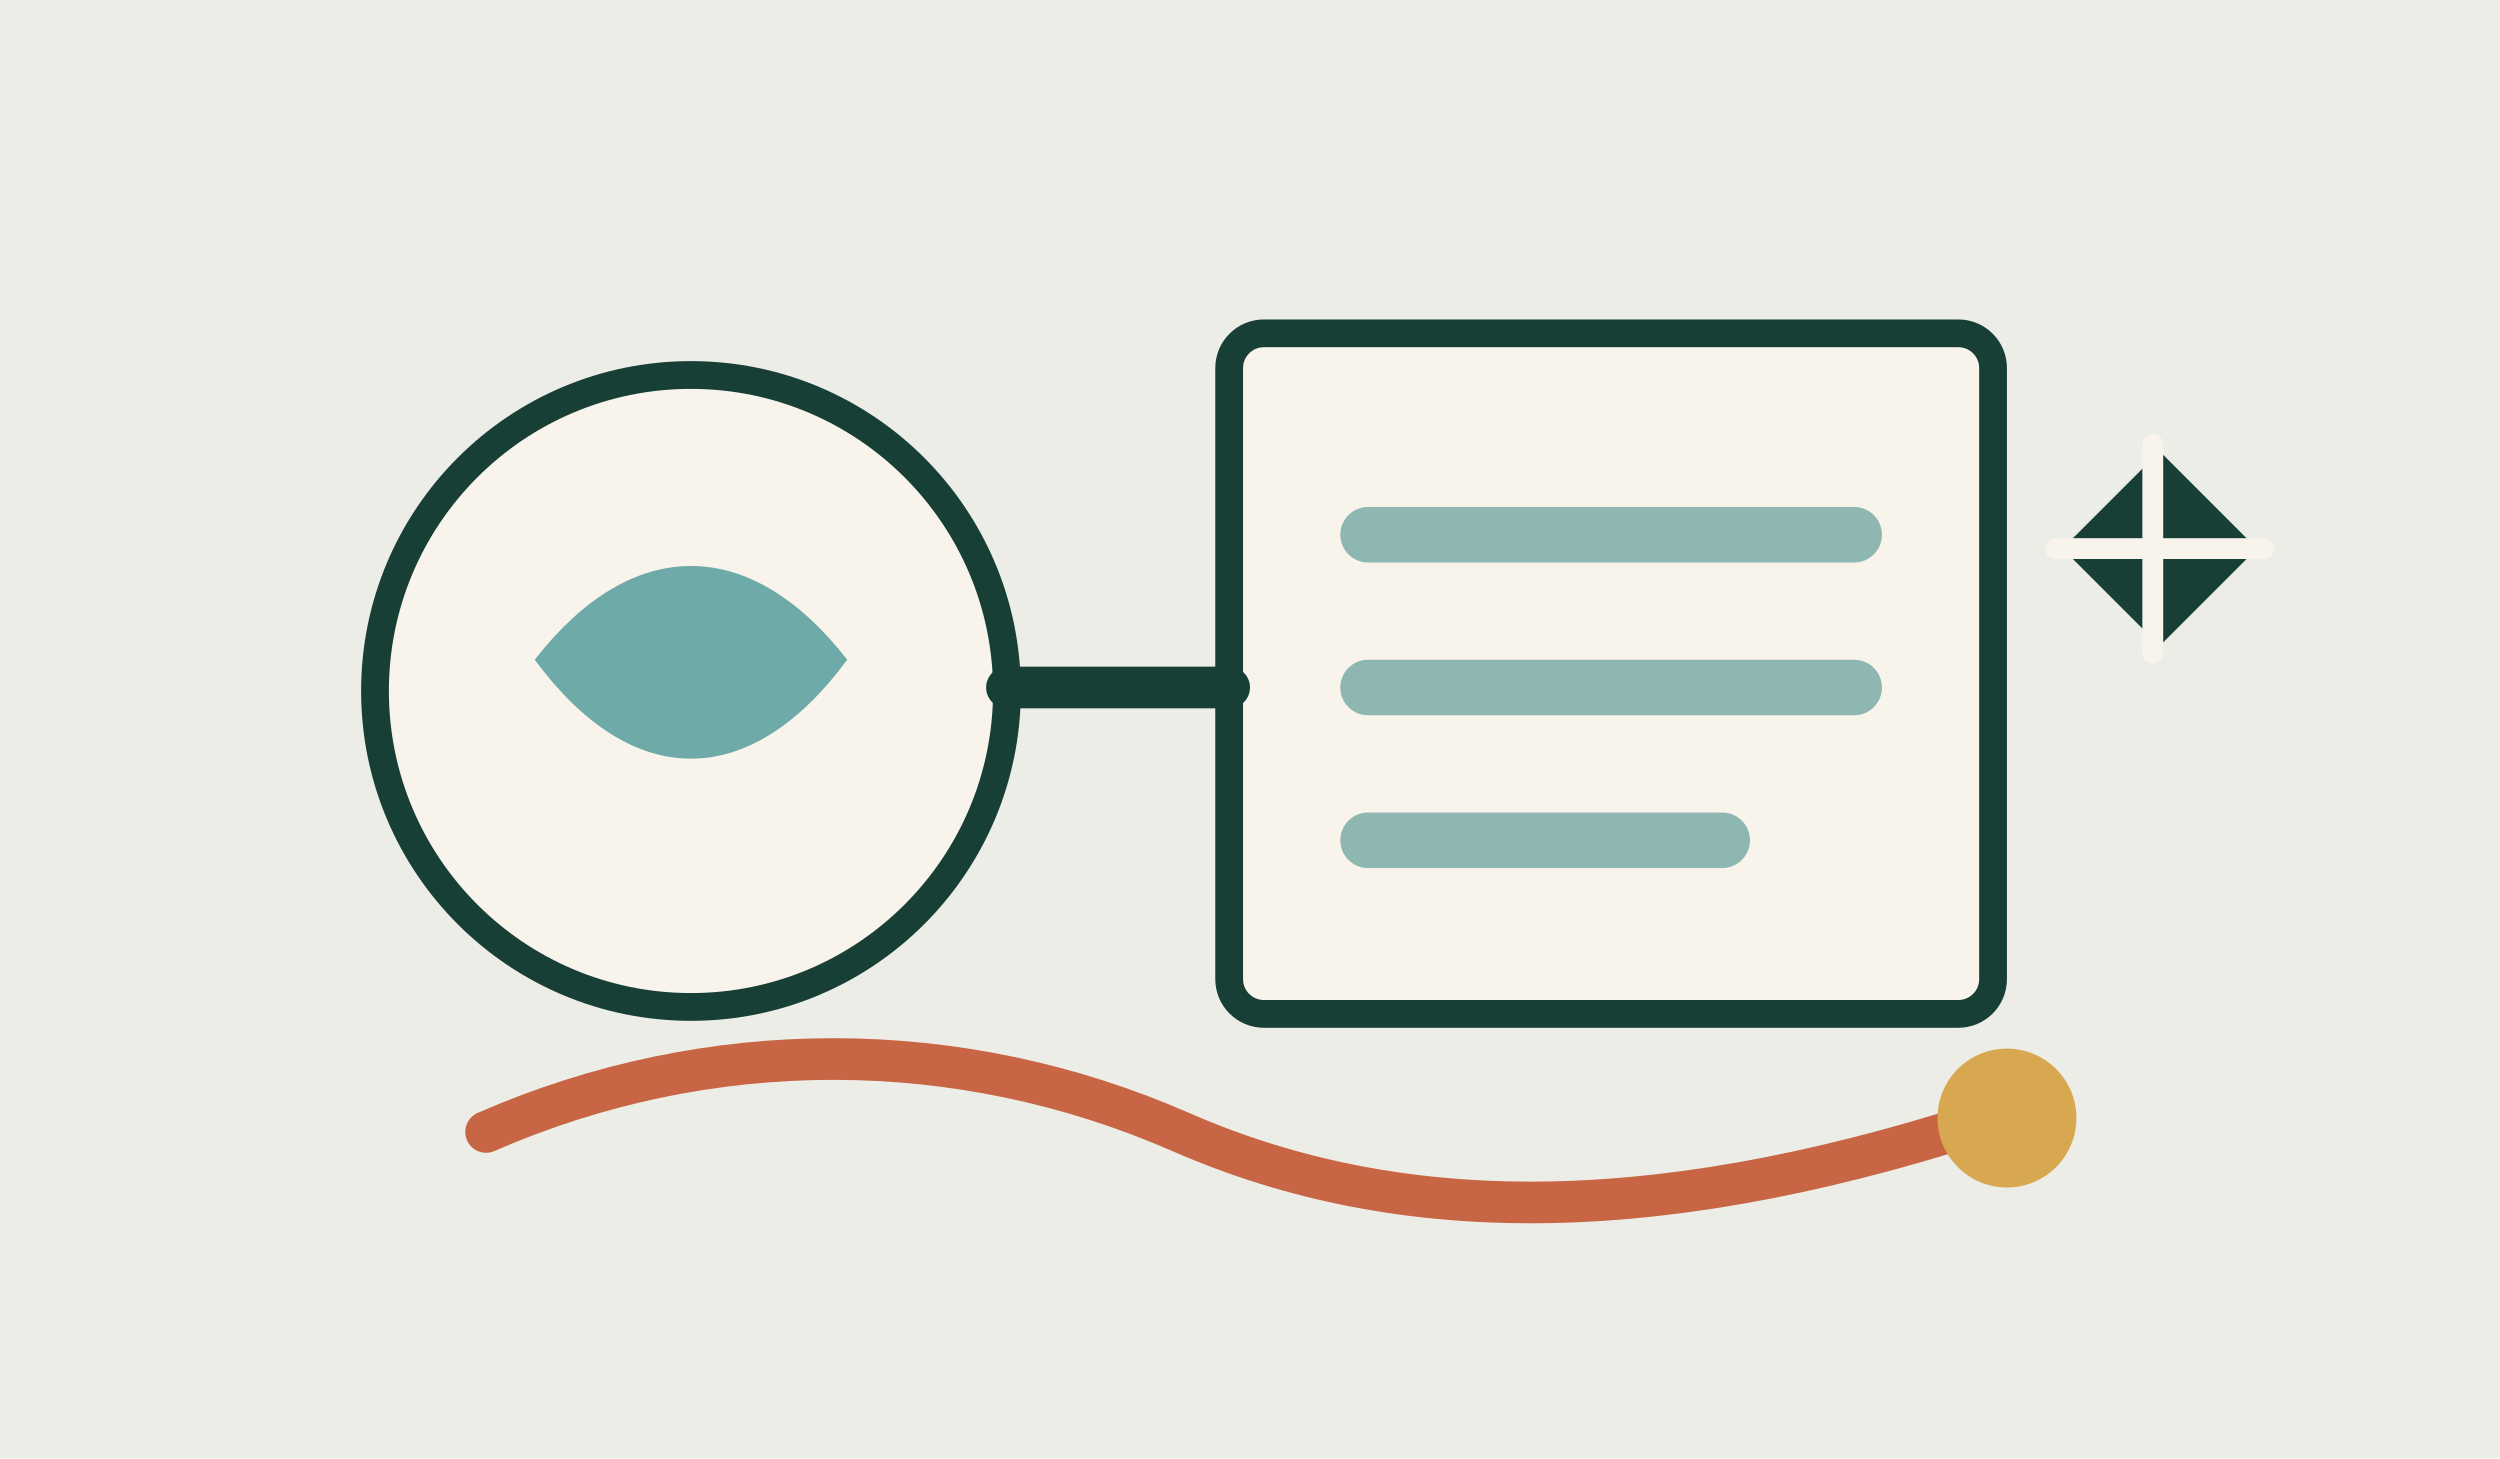
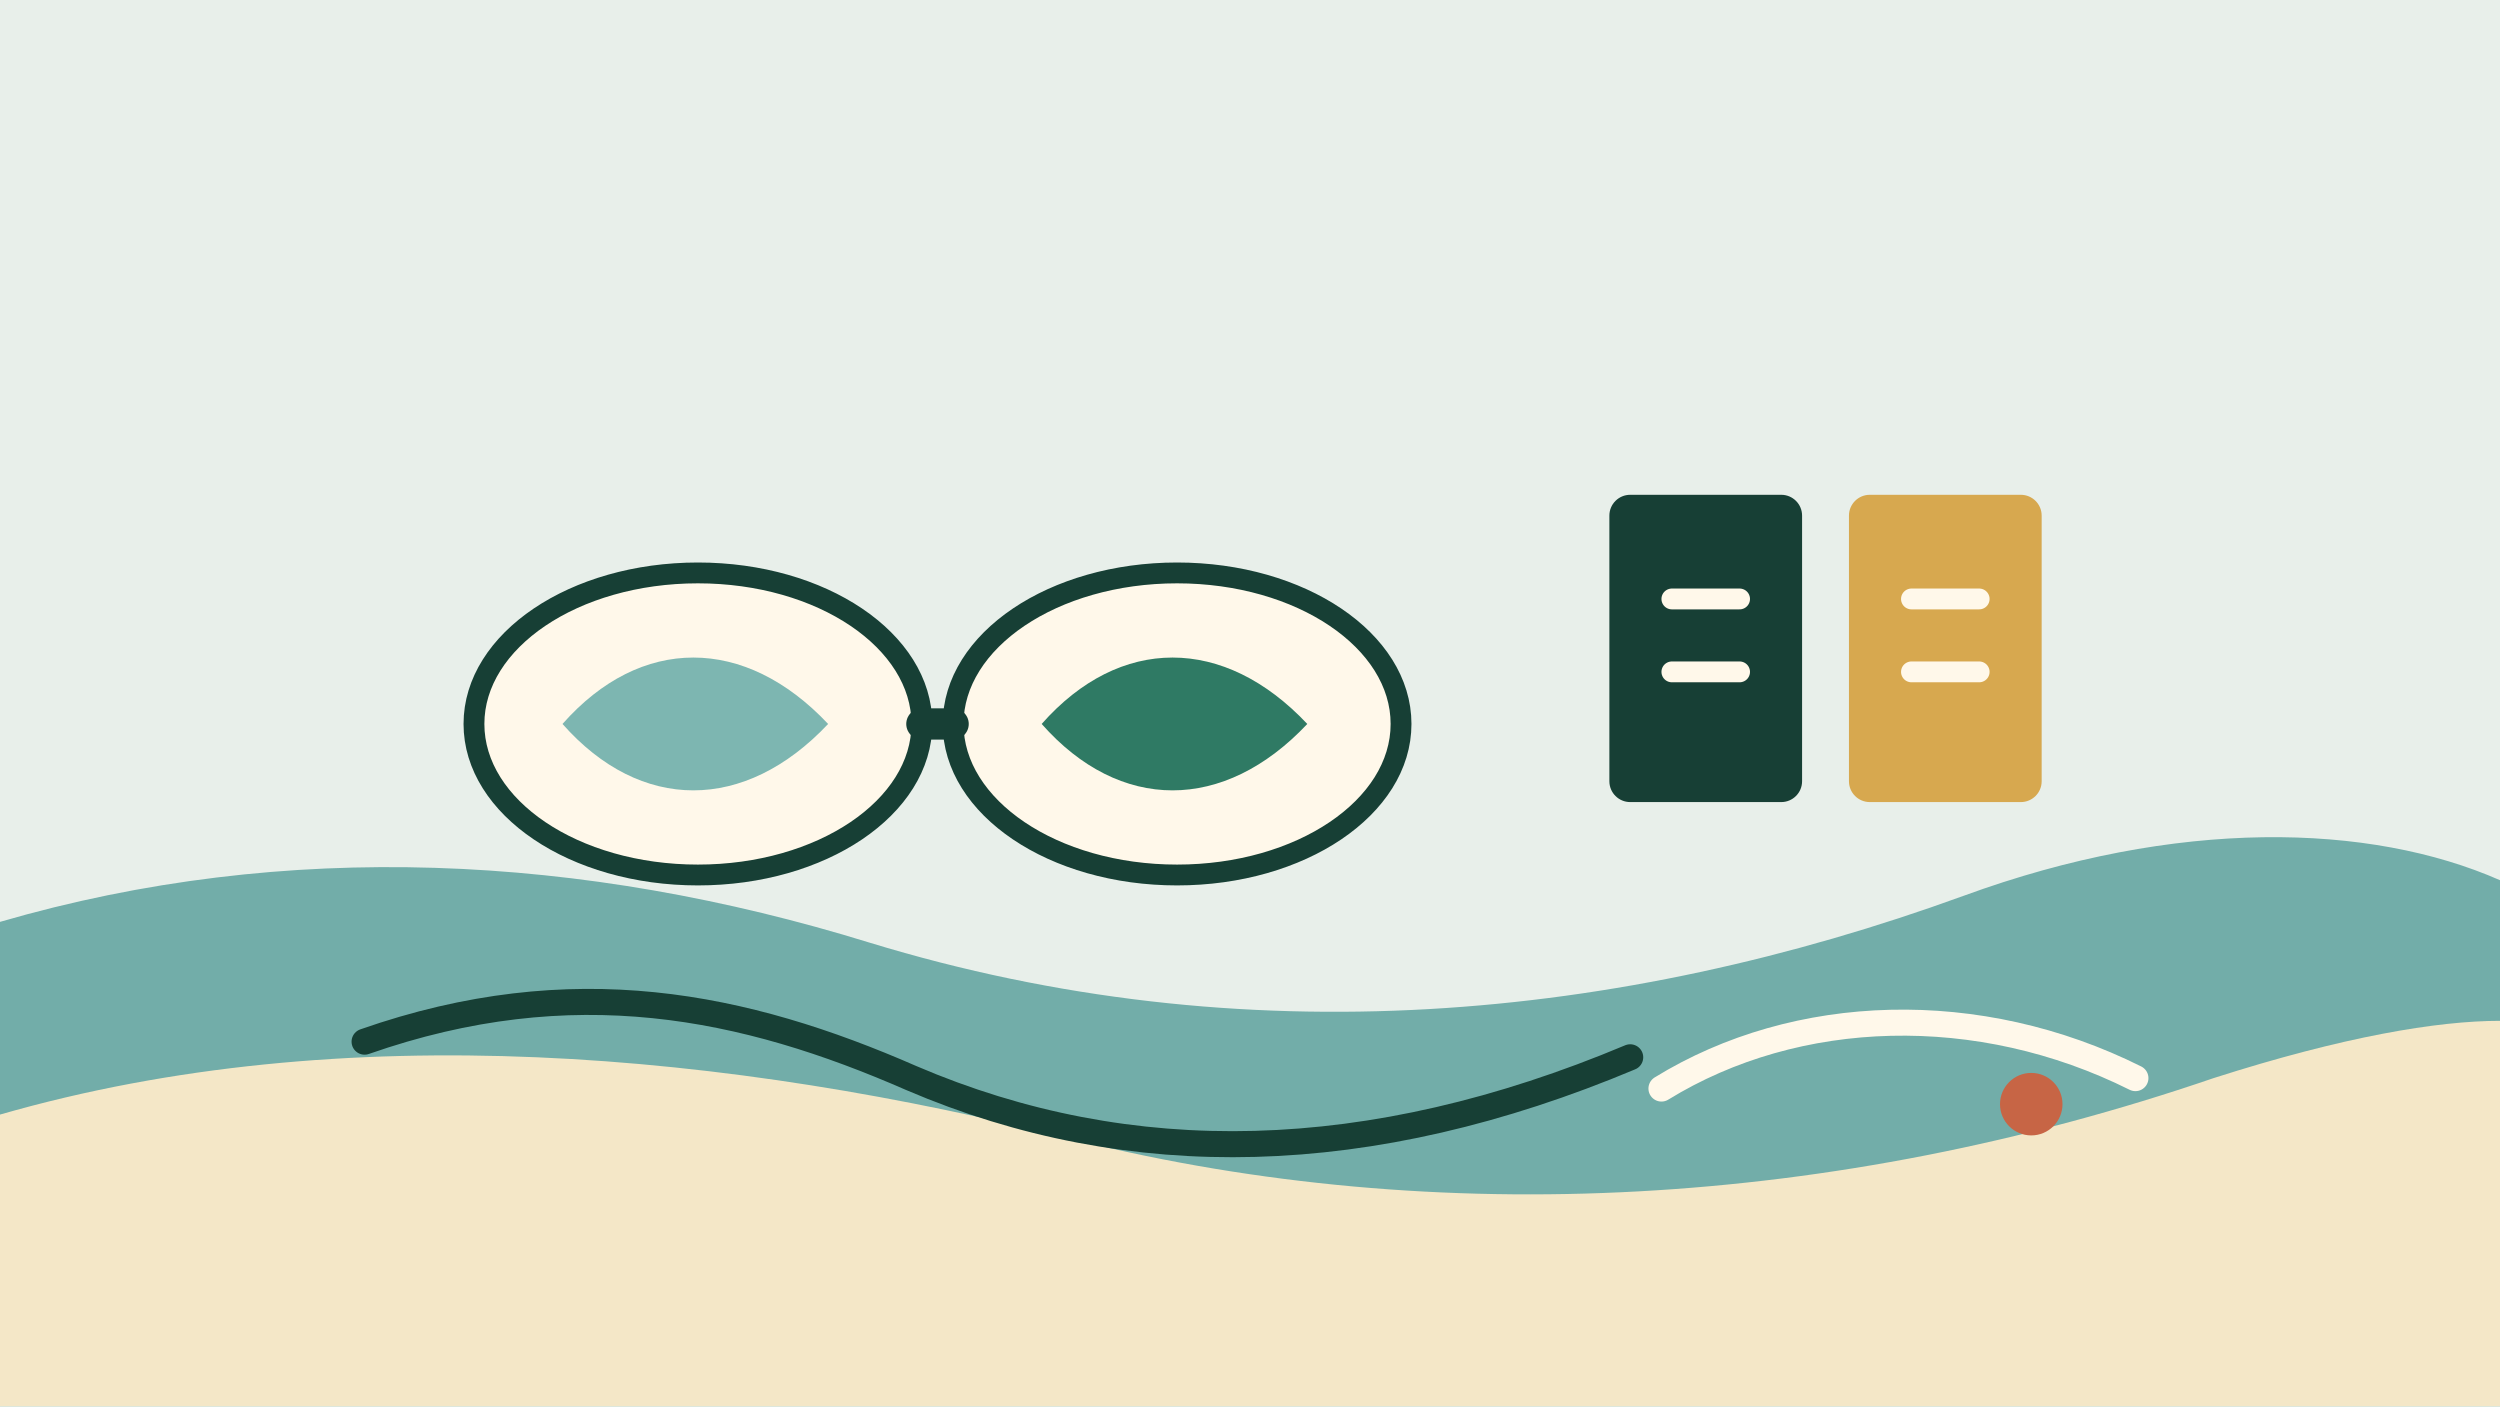
- <svg xmlns="http://www.w3.org/2000/svg" width="720" height="420" viewBox="0 0 720 420" fill="none">
-   <rect width="720" height="420" fill="#ECEDE7" />
-   <rect x="108" y="108" width="182" height="182" rx="91" fill="#F8F4EC" stroke="#173F35" stroke-width="8" />
-   <rect x="354" y="96" width="220" height="196" rx="10" fill="#F8F4EC" stroke="#173F35" stroke-width="8" />
-   <path d="M290 198H354" stroke="#173F35" stroke-width="12" stroke-linecap="round" />
-   <path d="M154 190C182 154 216 154 244 190C216 228 182 228 154 190Z" fill="#6EAAA7" />
-   <path d="M394 154H534M394 198H534M394 242H496" stroke="#8FB7B2" stroke-width="16" stroke-linecap="round" />
-   <path d="M140 326C204 298 276 298 340 326C404 354 480 354 580 320" stroke="#C76545" stroke-width="12" stroke-linecap="round" />
-   <circle cx="578" cy="322" r="20" fill="#D7A84F" />
-   <path d="M594 158L622 130L650 158L622 186L594 158Z" fill="#173F35" />
-   <path d="M620 128V188M592 158H652" stroke="#F8F4EC" stroke-width="6" stroke-linecap="round" />
+ <svg xmlns="http://www.w3.org/2000/svg" width="960" height="540" viewBox="0 0 960 540" fill="none" role="img" aria-labelledby="title desc">
+   <rect width="960" height="540" fill="#E8EFEA" />
+   <path d="M0 354C110 322 224 328 334 362C478 406 622 392 754 344C836 314 910 316 960 338V540H0V354Z" fill="#72ADA9" />
+   <path d="M0 428C132 390 280 404 414 438C552 472 704 464 850 414C900 398 936 392 960 392V540H0V428Z" fill="#F4E7C7" />
+   <ellipse cx="268" cy="278" rx="86" ry="58" fill="#FFF8EA" stroke="#173F35" stroke-width="8" />
+   <ellipse cx="452" cy="278" rx="86" ry="58" fill="#FFF8EA" stroke="#173F35" stroke-width="8" />
+   <path d="M354 278H366" stroke="#173F35" stroke-width="12" stroke-linecap="round" />
+   <path d="M216 278C246 244 286 244 318 278C286 312 246 312 216 278Z" fill="#7DB6B1" />
+   <path d="M400 278C430 244 470 244 502 278C470 312 430 312 400 278Z" fill="#2F7A64" />
+   <rect x="618" y="190" width="74" height="118" rx="8" fill="#173F35" />
+   <rect x="710" y="190" width="74" height="118" rx="8" fill="#D7A84F" />
+   <path d="M642 230H668M642 258H668M734 230H760M734 258H760" stroke="#FFF8EA" stroke-width="8" stroke-linecap="round" />
+   <path d="M140 400C220 372 286 386 350 414C434 450 526 448 626 406" stroke="#173F35" stroke-width="10" stroke-linecap="round" />
+   <path d="M638 418C690 386 760 384 820 414" stroke="#FFF8EA" stroke-width="10" stroke-linecap="round" />
+   <circle cx="780" cy="424" r="12" fill="#C76545" />
</svg>
